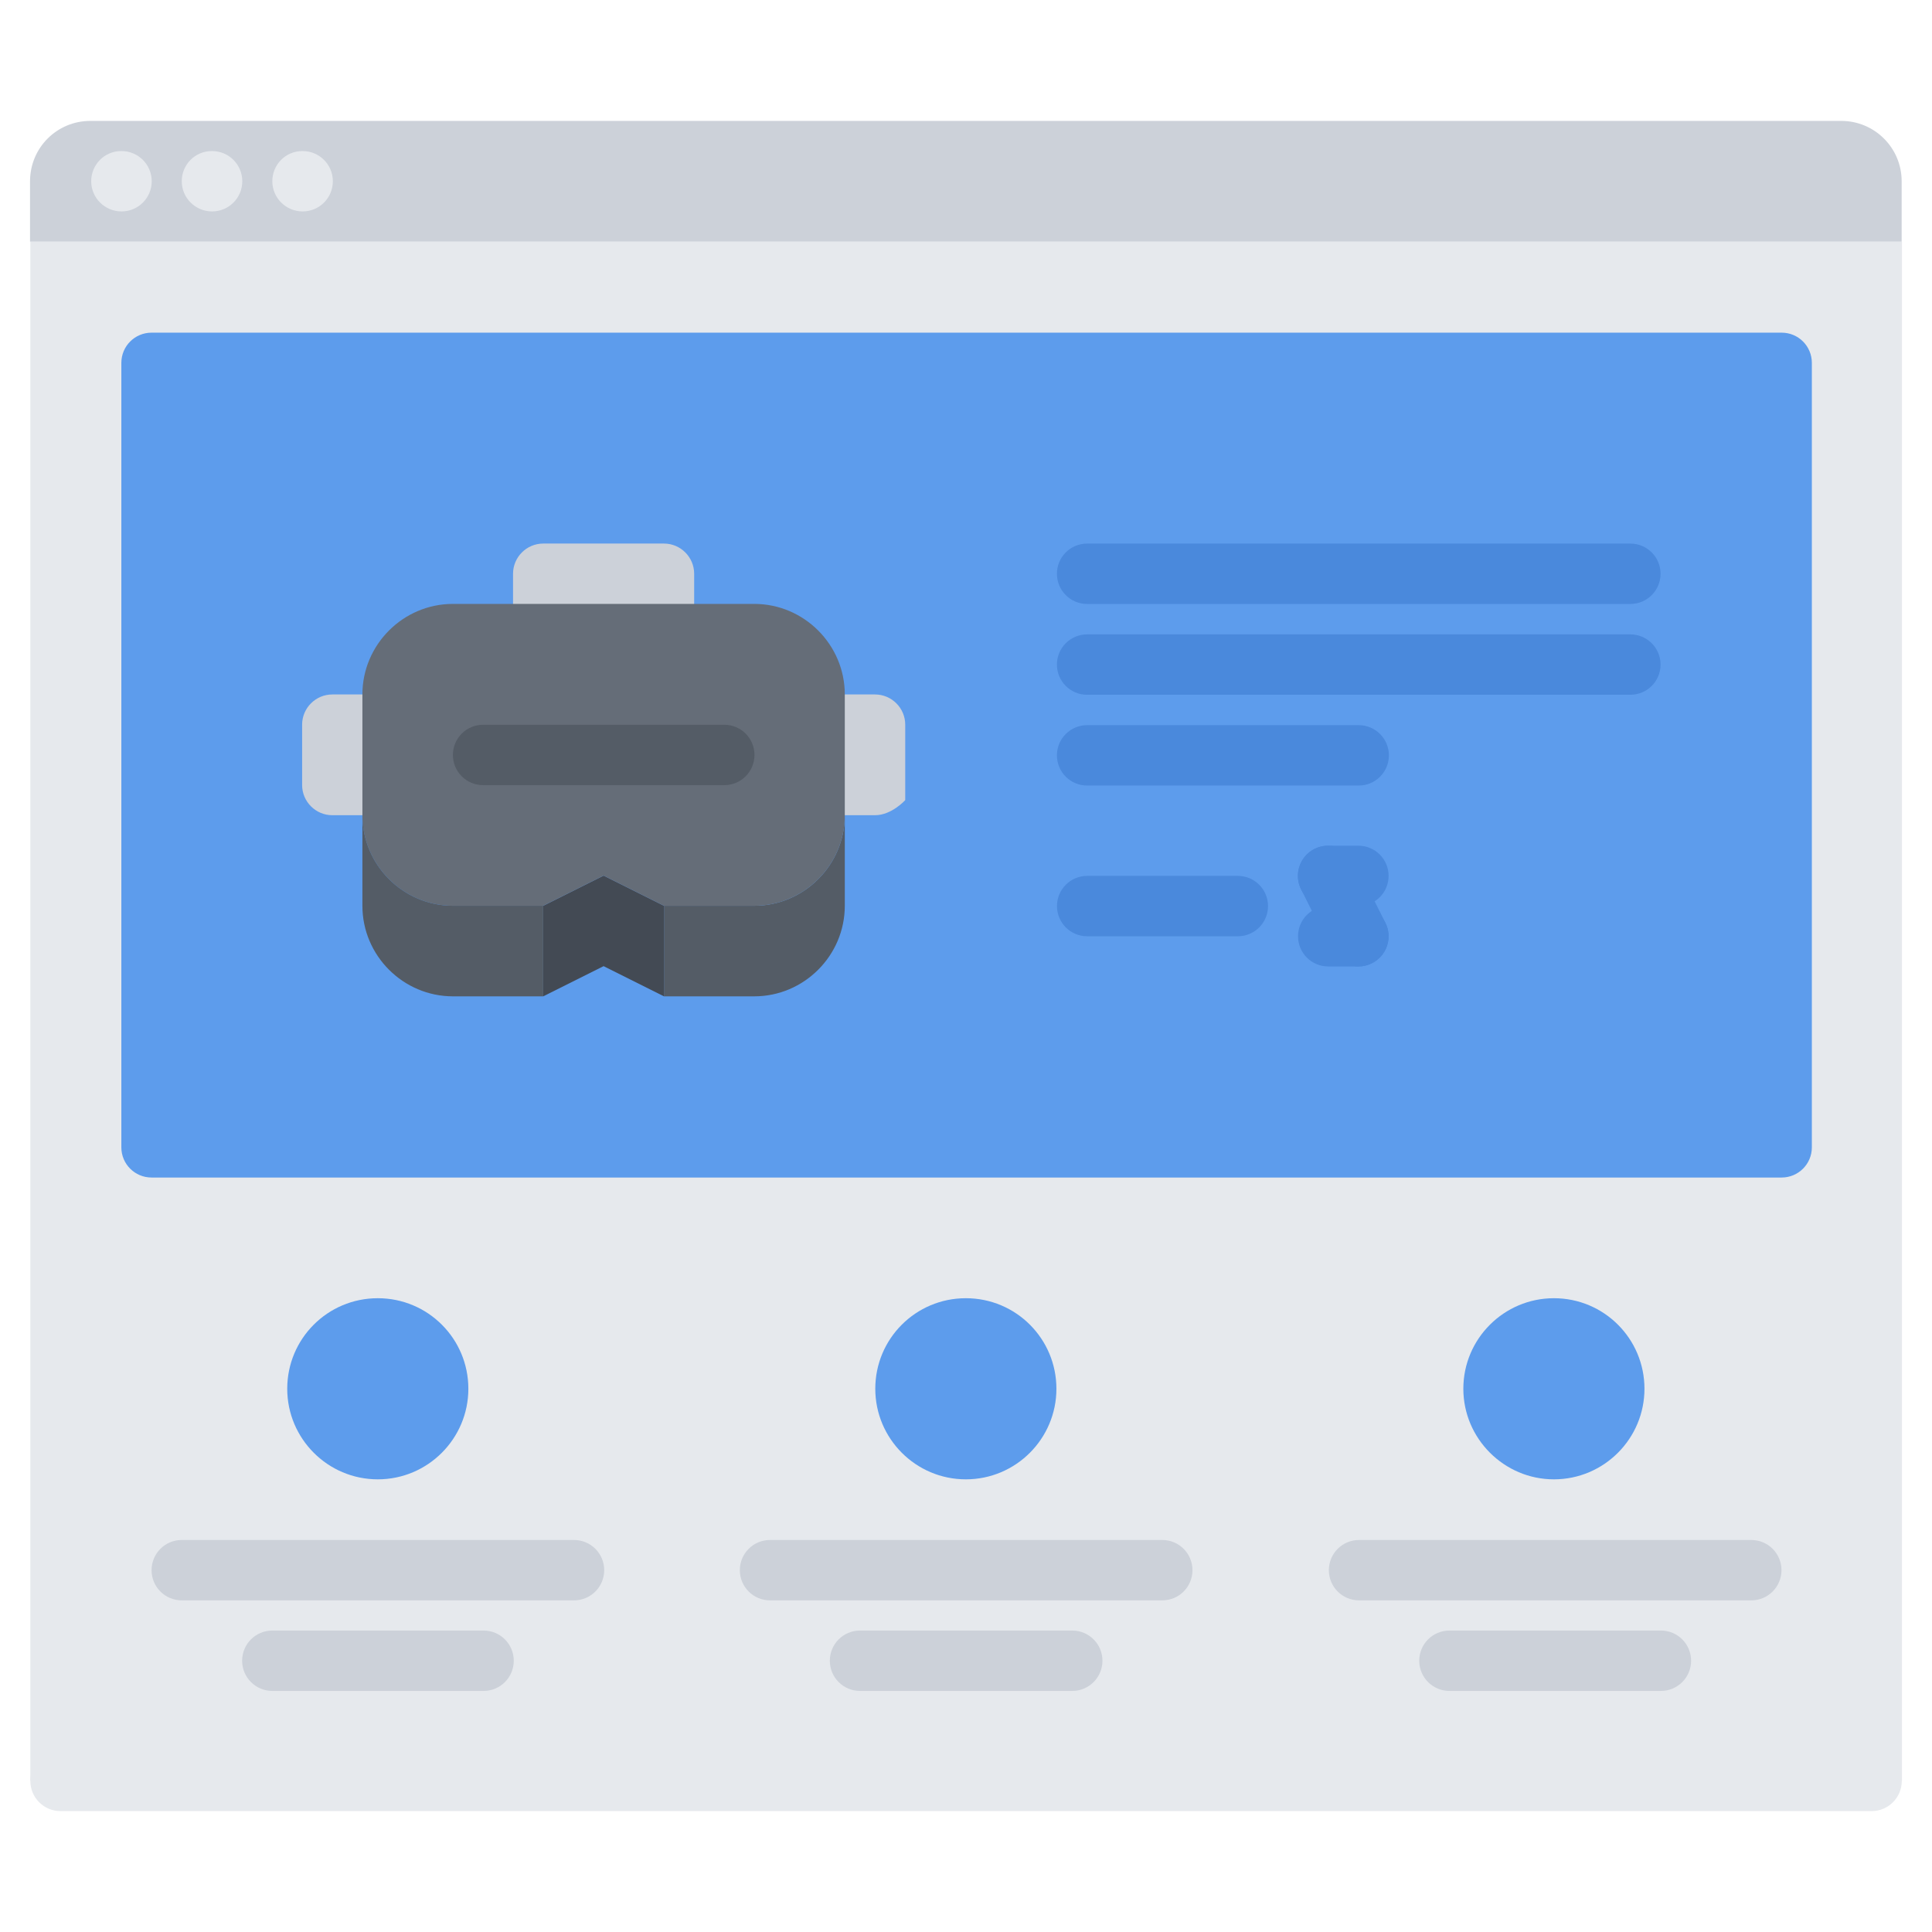
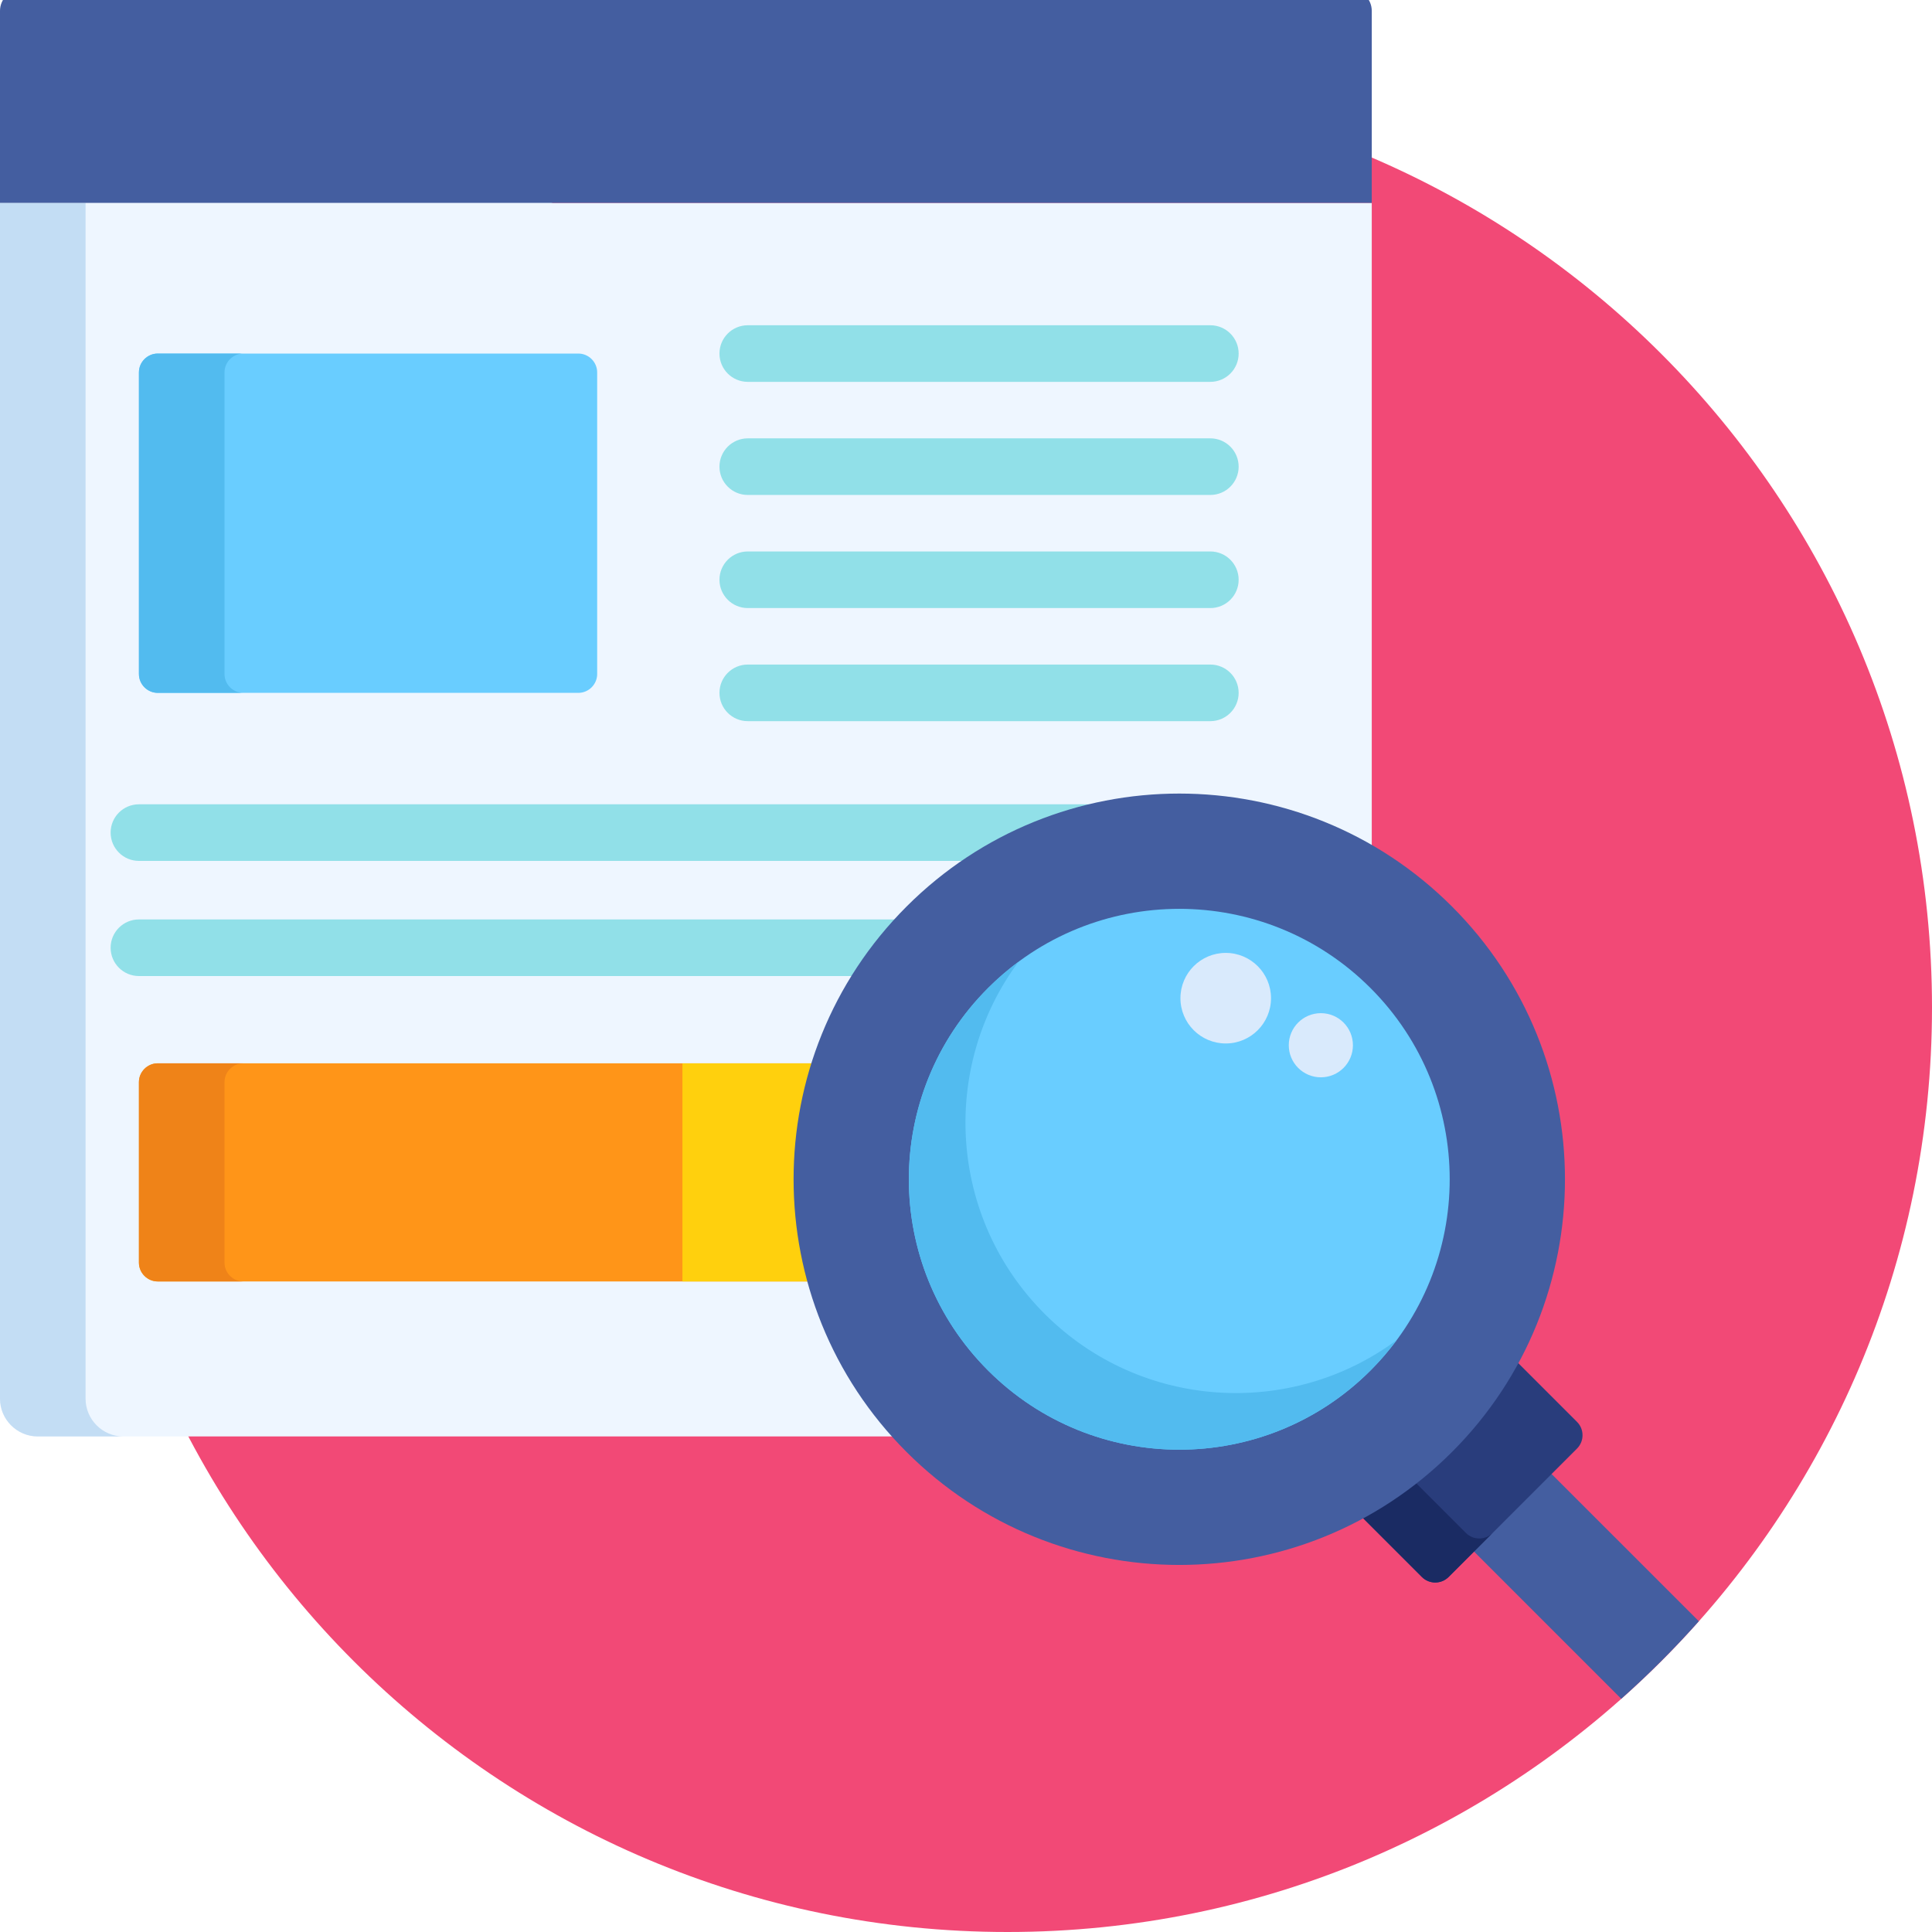
- <svg xmlns="http://www.w3.org/2000/svg" id="icons" enable-background="new 0 0 64 64" height="512" viewBox="0 0 64 64" width="512">
-   <path d="m62.995 8.005h-61.99v50.99h62v-50.99z" fill="#e6e9ed" />
-   <path d="m5.015 12.015h54v25.99h-54z" fill="#5d9cec" />
-   <path d="m62.995 6.005v2h-61.99-.01v-2c0-1.11.89-2 2-2h58c1.1 0 2 .89 2 2z" fill="#ccd1d9" />
-   <path d="m12.515 43.005c1.66 0 3 1.34 3 3 0 1.65-1.34 3-3 3s-3-1.35-3-3c0-1.66 1.339-3 3-3z" fill="#5d9cec" />
-   <path d="m51.475 43.005c1.66 0 3 1.34 3 3 0 1.65-1.34 3-3 3-1.649 0-3-1.35-3-3 0-1.66 1.35-3 3-3z" fill="#5d9cec" />
-   <path d="m31.995 43.005c1.66 0 3 1.34 3 3 0 1.65-1.34 3-3 3s-3-1.35-3-3c0-1.66 1.34-3 3-3z" fill="#5d9cec" />
-   <path d="m27.985 30.005c0 1.65-1.351 3-3 3h-2.99v-3h2.99c1.649 0 3-1.35 3-3z" fill="#545c66" />
-   <path d="m21.995 18.006c.55 0 1 .45 1 1v1c0 .55-.45 1-1 1h-4c-.55 0-1-.45-1-1v-1c0-.55.45-1 1-1z" fill="#ccd1d9" />
-   <path d="m11.008 27.005c-.55 0-1-.45-1-1v-2c0-.55.45-1 1-1h17.979c.55 0 1 .45 1 1v1 1.5s-.45.5-1 .5z" fill="#ccd1d9" />
-   <path d="m21.995 30.005v3l-2-1-2 1v-3l2-1z" fill="#434a54" />
-   <path d="m27.985 26.005v1c0 1.65-1.351 3-3 3h-2.99l-2-1-2 1h-2.99c-1.65 0-3-1.35-3-3v-1-3c0-1.65 1.35-3 3-3h1.99 6 1.99c1.649 0 3 1.35 3 3z" fill="#656d78" />
-   <path d="m17.995 30.005v3h-2.99c-1.65 0-3-1.35-3-3v-3c0 1.65 1.35 3 3 3z" fill="#545c66" />
-   <path d="m4.026 7.004c-.553 0-1.005-.447-1.005-1s.442-1 .994-1h.011c.552 0 1 .447 1 1s-.448 1-1 1z" fill="#e6e9ed" />
-   <path d="m7.026 7.004c-.553 0-1.005-.447-1.005-1s.442-1 .994-1h.011c.552 0 1 .447 1 1s-.448 1-1 1z" fill="#e6e9ed" />
-   <path d="m10.026 7.004c-.553 0-1.005-.447-1.005-1s.442-1 .994-1h.011c.552 0 1 .447 1 1s-.448 1-1 1z" fill="#e6e9ed" />
-   <path d="m19.016 53.014h-12.995c-.553 0-1-.447-1-1s.447-1 1-1h12.994c.553 0 1 .447 1 1s-.447 1-.999 1z" fill="#ccd1d9" />
-   <path d="m61.999 59.995h-59.994c-.553 0-1-.447-1-1s.447-1 1-1h59.994c.553 0 1 .447 1 1s-.447 1-1 1z" fill="#e6e9ed" />
-   <path d="m58.014 53.014h-12.994c-.553 0-1-.447-1-1s.447-1 1-1h12.994c.553 0 1 .447 1 1s-.448 1-1 1z" fill="#ccd1d9" />
-   <path d="m38.502 53.014h-12.994c-.553 0-1-.447-1-1s.447-1 1-1h12.994c.553 0 1 .447 1 1s-.447 1-1 1z" fill="#ccd1d9" />
-   <path d="m35.52 56.014h-7.031c-.553 0-1-.447-1-1s.447-1 1-1h7.031c.553 0 1 .447 1 1s-.448 1-1 1z" fill="#ccd1d9" />
-   <path d="m55.02 56.014h-7.006c-.553 0-1-.447-1-1s.447-1 1-1h7.006c.553 0 1 .447 1 1s-.448 1-1 1z" fill="#ccd1d9" />
-   <path d="m16.02 56.014h-6.999c-.553 0-1-.447-1-1s.447-1 1-1h6.998c.553 0 1 .447 1 1s-.447 1-.999 1z" fill="#ccd1d9" />
-   <path d="m59.02 39.007h-54c-.553 0-1-.447-1-1v-25.987c0-.553.447-1 1-1h54c.553 0 1 .447 1 1v25.987c0 .553-.448 1-1 1zm-53-2h52v-23.987h-52z" fill="#5d9cec" />
-   <g fill="#4a89dc">
-     <path d="m54.008 20.007h-17.996c-.553 0-1-.447-1-1s.447-1 1-1h17.996c.553 0 1 .447 1 1s-.447 1-1 1z" />
-     <path d="m54.008 23.015h-17.996c-.553 0-1-.447-1-1s.447-1 1-1h17.996c.553 0 1 .447 1 1s-.447 1-1 1z" />
-     <path d="m45.009 26.022h-8.997c-.553 0-1-.447-1-1s.447-1 1-1h8.997c.553 0 1 .447 1 1s-.447 1-1 1z" />
-     <path d="m41.005 31.015h-4.991c-.553 0-1-.447-1-1s.447-1 1-1h4.991c.553 0 1 .447 1 1s-.447 1-1 1z" />
-     <path d="m44.999 30.015h-1.004c-.553 0-1-.447-1-1s.447-1 1-1h1.004c.553 0 1 .447 1 1s-.447 1-1 1z" />
-     <path d="m45 32.015c-.366 0-.719-.202-.895-.552l-1.004-2c-.248-.493-.049-1.094.445-1.342.494-.247 1.094-.048 1.342.445l1.004 2c.248.493.049 1.094-.445 1.342-.143.072-.297.107-.447.107z" />
-     <path d="m44.999 32.015h-1c-.553 0-1-.447-1-1s.447-1 1-1h1c.553 0 1 .447 1 1s-.447 1-1 1z" />
+ <svg xmlns="http://www.w3.org/2000/svg" version="1.1" id="Capa_1" x="0px" y="0px" viewBox="0 0 512 512" style="enable-background:new 0 0 512 512;" xml:space="preserve">
+   <defs id="defs95" />
+   <circle style="fill:#F24976;" cx="267" cy="267" r="245" id="circle2" />
+   <path style="fill:#EEF6FF;" d="M241.659,241.656c18.93-18.928,44.096-29.352,70.863-29.352c18.236,0,35.725,4.842,51.009,13.911  V53.763H0v316.91c0,5.5,4.5,10,10,10h229.065C202.614,341.426,203.475,279.842,241.659,241.656z" id="path4" />
+   <path style="fill:#C3DDF4;" d="M22.68,370.673V53.763H0v316.91c0,5.5,4.5,10,10,10h22.68C27.18,380.673,22.68,376.173,22.68,370.673  z" id="path6" />
+   <path style="fill:#445ea0;fill-opacity:1" d="M 357.815,-2.835 H 5.716 C 2.572,-2.835 0,-0.263 0,2.881 V 53.763 H 363.531 V 2.881 c 0,-3.144 -2.572,-5.716 -5.716,-5.716 z" id="path8" />
+   <path style="fill:#69CDFF;" d="M158.259,178.615c0,2.75-2.25,5-5,5H41.816c-2.75,0-5-2.25-5-5V98.696c0-2.75,2.25-5,5-5h111.442  c2.75,0,5,2.25,5,5v79.919H158.259z" id="path12" />
+   <path style="fill:#52BBEF;" d="M59.496,178.615V98.696c0-2.75,2.25-5,5-5h-22.68c-2.75,0-5,2.25-5,5v79.919c0,2.75,2.25,5,5,5h22.68  C61.746,183.615,59.496,181.365,59.496,178.615z" id="path14" />
+   <path style="fill:#FF9518;" d="M217.149,281.788H41.816c-2.75,0-5,2.25-5,5v47.809c0,2.75,2.25,5,5,5h174.246  C210.787,320.688,211.146,300.524,217.149,281.788z" id="path16" />
+   <path style="fill:#EF8318;" d="M59.496,334.597v-47.809c0-2.75,2.25-5,5-5h-22.68c-2.75,0-5,2.25-5,5v47.809c0,2.75,2.25,5,5,5  h22.68C61.746,339.597,59.496,337.347,59.496,334.597z" id="path18" />
+   <path style="fill:#FFD00D;" d="M217.149,281.788H180.85v57.809h35.212C210.787,320.688,211.146,300.524,217.149,281.788z" id="path20" />
+   <g id="g34">
+     <path style="fill:#91E0E8;" d="M320.754,101.196H198.165c-4.142,0-7.5-3.358-7.5-7.5s3.358-7.5,7.5-7.5h122.589   c4.143,0,7.5,3.358,7.5,7.5S324.897,101.196,320.754,101.196z" id="path22" />
+     <path style="fill:#91E0E8;" d="M320.754,131.169H198.165c-4.142,0-7.5-3.358-7.5-7.5s3.358-7.5,7.5-7.5h122.589   c4.143,0,7.5,3.358,7.5,7.5C328.254,127.811,324.897,131.169,320.754,131.169z" id="path24" />
+     <path style="fill:#91E0E8;" d="M320.754,161.142H198.165c-4.142,0-7.5-3.358-7.5-7.5s3.358-7.5,7.5-7.5h122.589   c4.143,0,7.5,3.358,7.5,7.5S324.897,161.142,320.754,161.142z" id="path26" />
+     <path style="fill:#91E0E8;" d="M320.754,191.115H198.165c-4.142,0-7.5-3.358-7.5-7.5s3.358-7.5,7.5-7.5h122.589   c4.143,0,7.5,3.358,7.5,7.5S324.897,191.115,320.754,191.115z" id="path28" />
+     <path style="fill:#91E0E8;" d="M299.459,213.148H36.816c-4.143,0-7.5,3.358-7.5,7.5s3.357,7.5,7.5,7.5H258.39   C270.777,220.167,284.742,215.052,299.459,213.148z" id="path30" />
+     <path style="fill:#91E0E8;" d="M239.711,243.662H36.816c-4.143,0-7.5,3.358-7.5,7.5s3.357,7.5,7.5,7.5h191.188   C231.366,253.387,235.266,248.359,239.711,243.662z" id="path32" />
  </g>
-   <path d="m23.993 26.009h-7.99c-.553 0-1-.447-1-1s.447-1 1-1h7.99c.553 0 1 .447 1 1s-.447 1-1 1z" fill="#545c66" />
+   <path style="fill:#445EA0;" d="M409.768,389.207l-20.555,20.556L429.65,450.2c7.25-6.441,14.114-13.306,20.556-20.556  L409.768,389.207z" id="path42" />
+   <path style="fill:#293D7C;" d="M417.928,376.811l-17.035-17.034c-4.531,8.486-10.365,16.455-17.512,23.601  c-7.066,7.066-15.002,12.945-23.566,17.541l17.003,17.002c1.944,1.945,5.126,1.945,7.071,0l34.039-34.039  C419.872,381.938,419.872,378.756,417.928,376.811z" id="path44" />
+   <path style="fill:#1A2B63;" d="M388.484,406.254l-14.54-14.54c-4.471,3.481-9.196,6.556-14.13,9.204l17.003,17.002  c1.944,1.945,5.126,1.945,7.071,0l11.667-11.667C393.61,408.199,390.429,408.199,388.484,406.254z" id="path46" />
+   <path style="fill:#445EA0;" d="M384.796,240.241c39.916,39.916,39.916,104.634-0.001,144.551  c-39.914,39.913-104.631,39.914-144.55-0.001c-39.916-39.916-39.914-104.634,0-144.549  C280.164,200.325,344.881,200.324,384.796,240.241z" id="path48" />
+   <path style="fill:#69CDFF;" d="M363.197,363.191c-27.986,27.987-73.363,27.987-101.352-0.002  c-27.986-27.984-27.987-73.362,0-101.349c27.986-27.986,73.365-27.985,101.351,0C391.184,289.828,391.184,335.204,363.197,363.191z" id="path50" />
+   <path style="fill:#52BBEF;" d="M363.197,363.191c2.549-2.549,4.859-5.245,6.943-8.056c-28.055,20.805-67.855,18.494-93.295-6.946  c-25.438-25.436-27.748-65.237-6.944-93.292c-2.812,2.085-5.507,4.395-8.056,6.943c-27.987,27.987-27.986,73.364,0,101.349  C289.834,391.178,335.211,391.178,363.197,363.191z" id="path52" />
+   <g id="g60">
+     <circle style="fill:#D9EAFC;" cx="324.83" cy="264.53" r="12" id="circle56" />
+     <circle style="fill:#D9EAFC;" cx="350.04" cy="277" r="8.5" id="circle58" />
+   </g>
+   <g id="g62" />
+   <g id="g64" />
+   <g id="g66" />
+   <g id="g68" />
+   <g id="g70" />
+   <g id="g72" />
+   <g id="g74" />
+   <g id="g76" />
+   <g id="g78" />
+   <g id="g80" />
+   <g id="g82" />
+   <g id="g84" />
+   <g id="g86" />
+   <g id="g88" />
+   <g id="g90" />
</svg>
